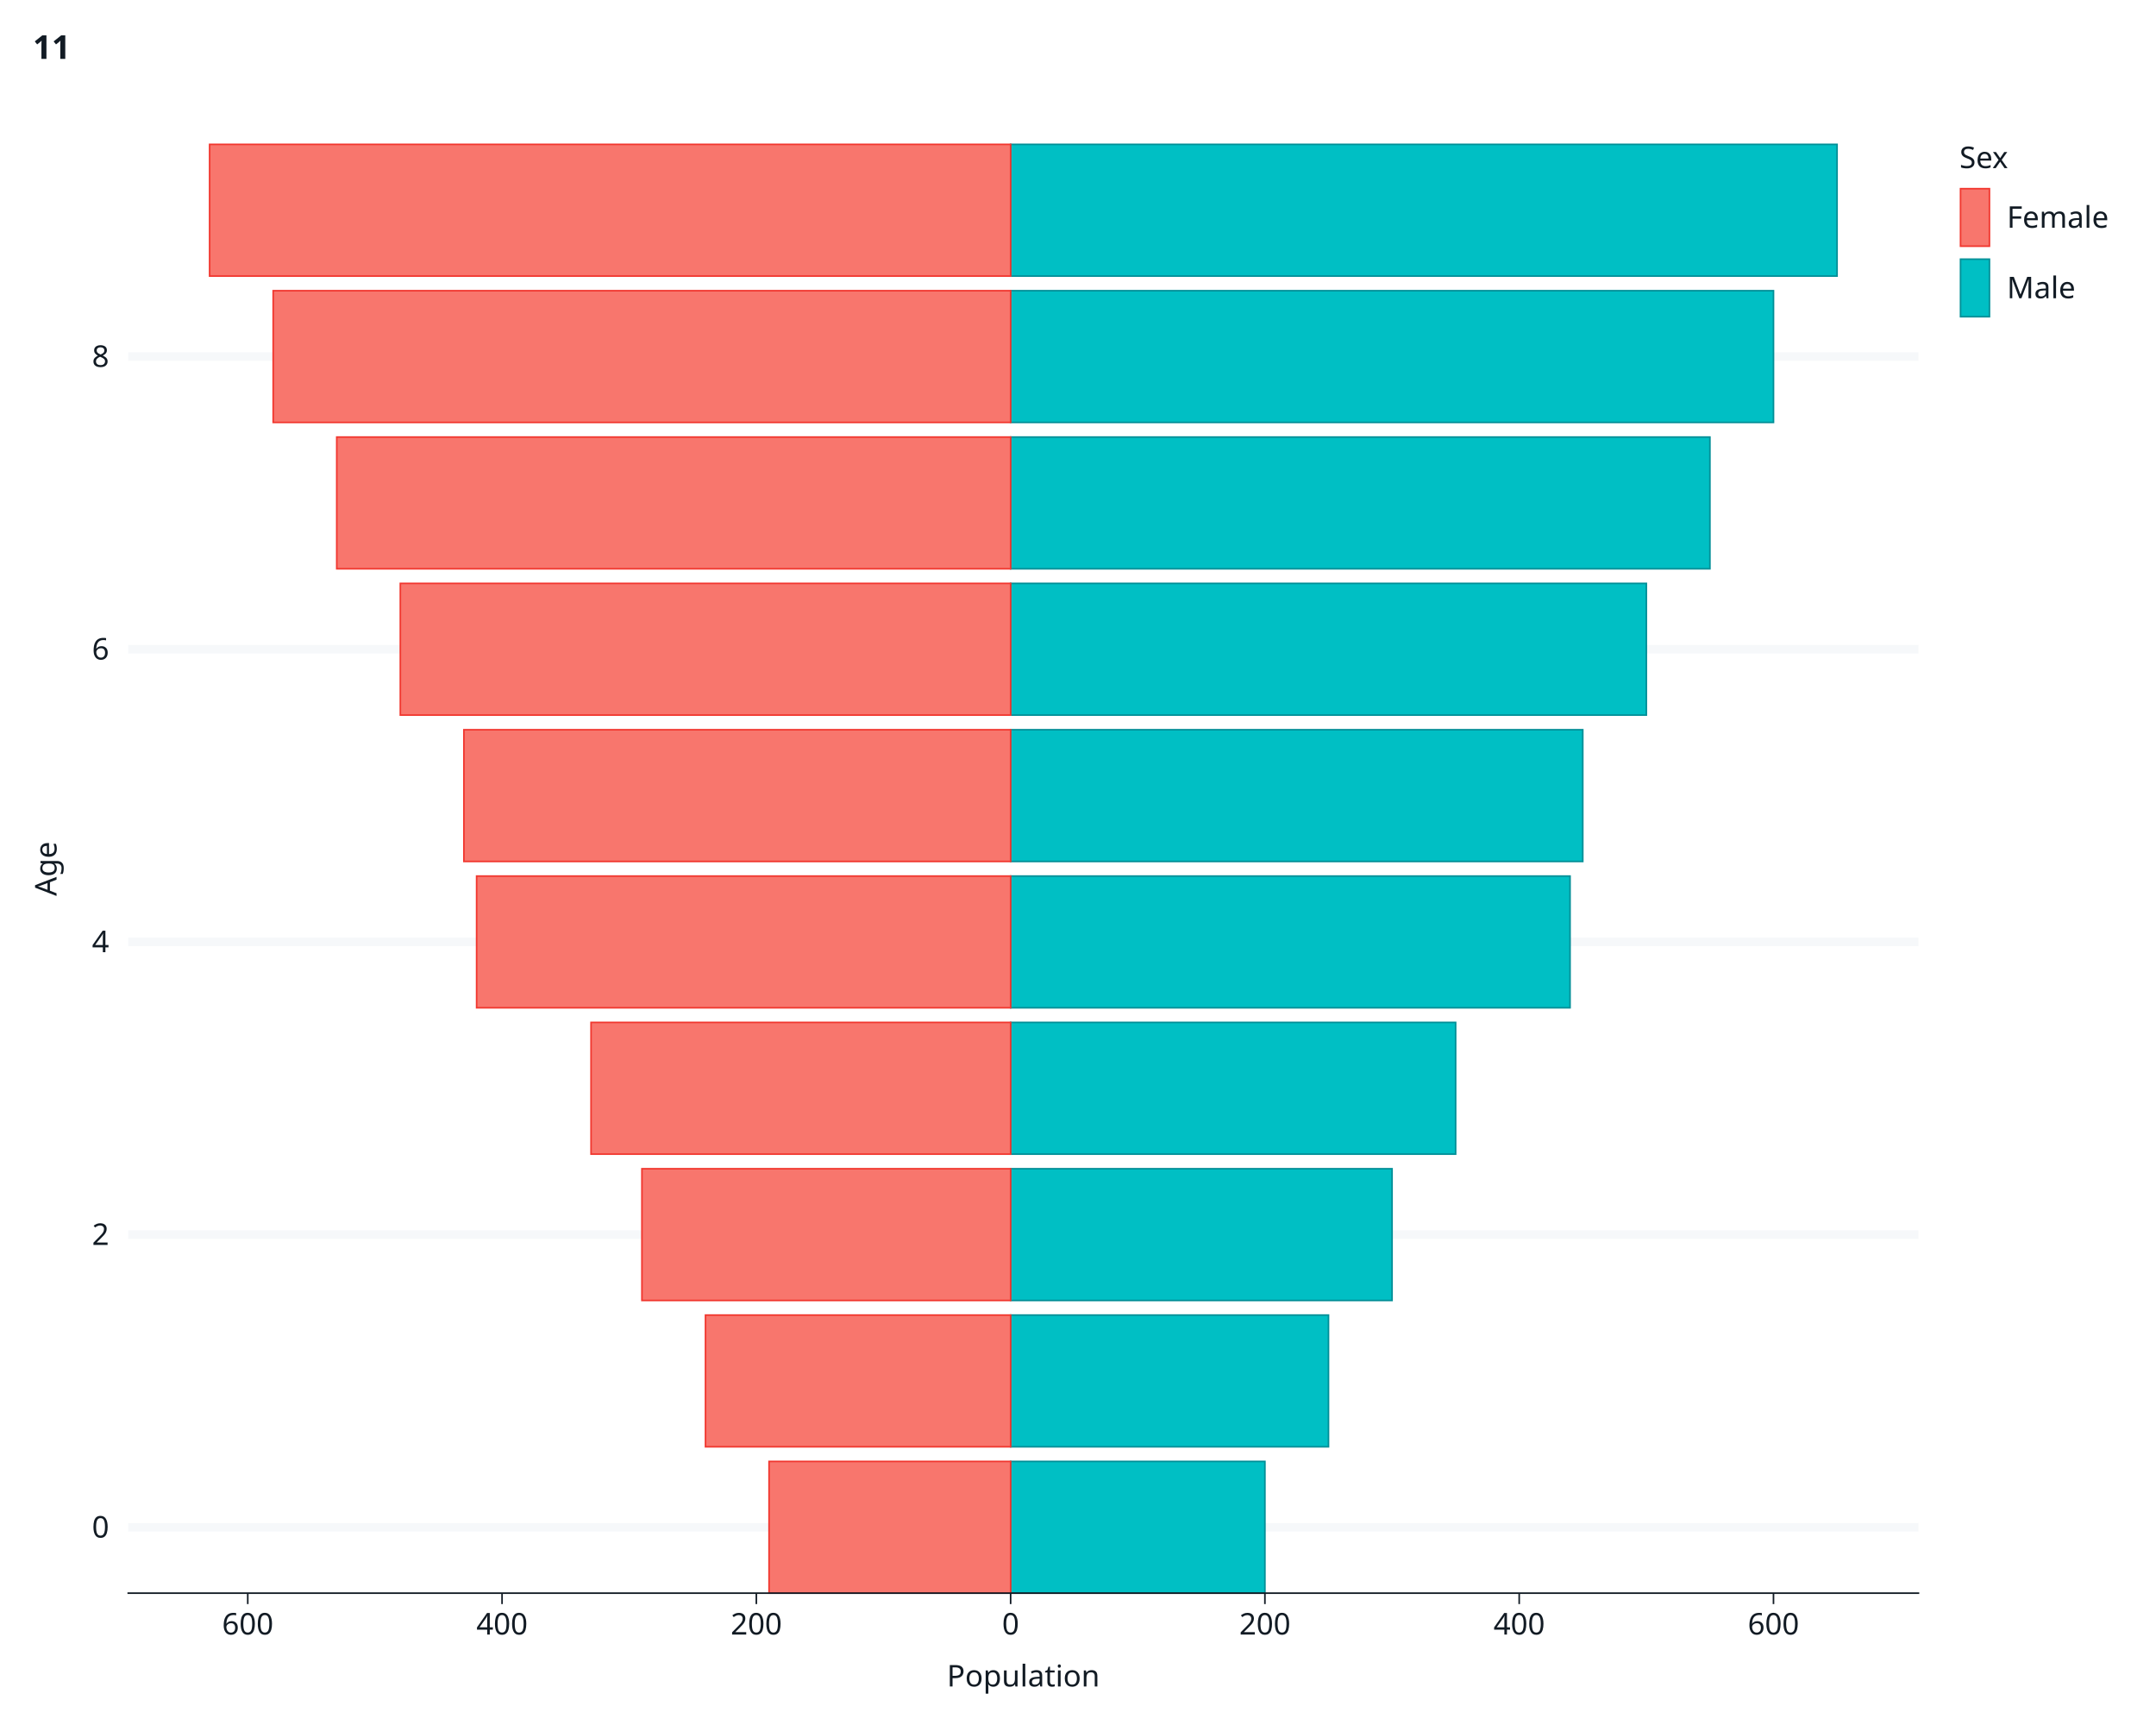
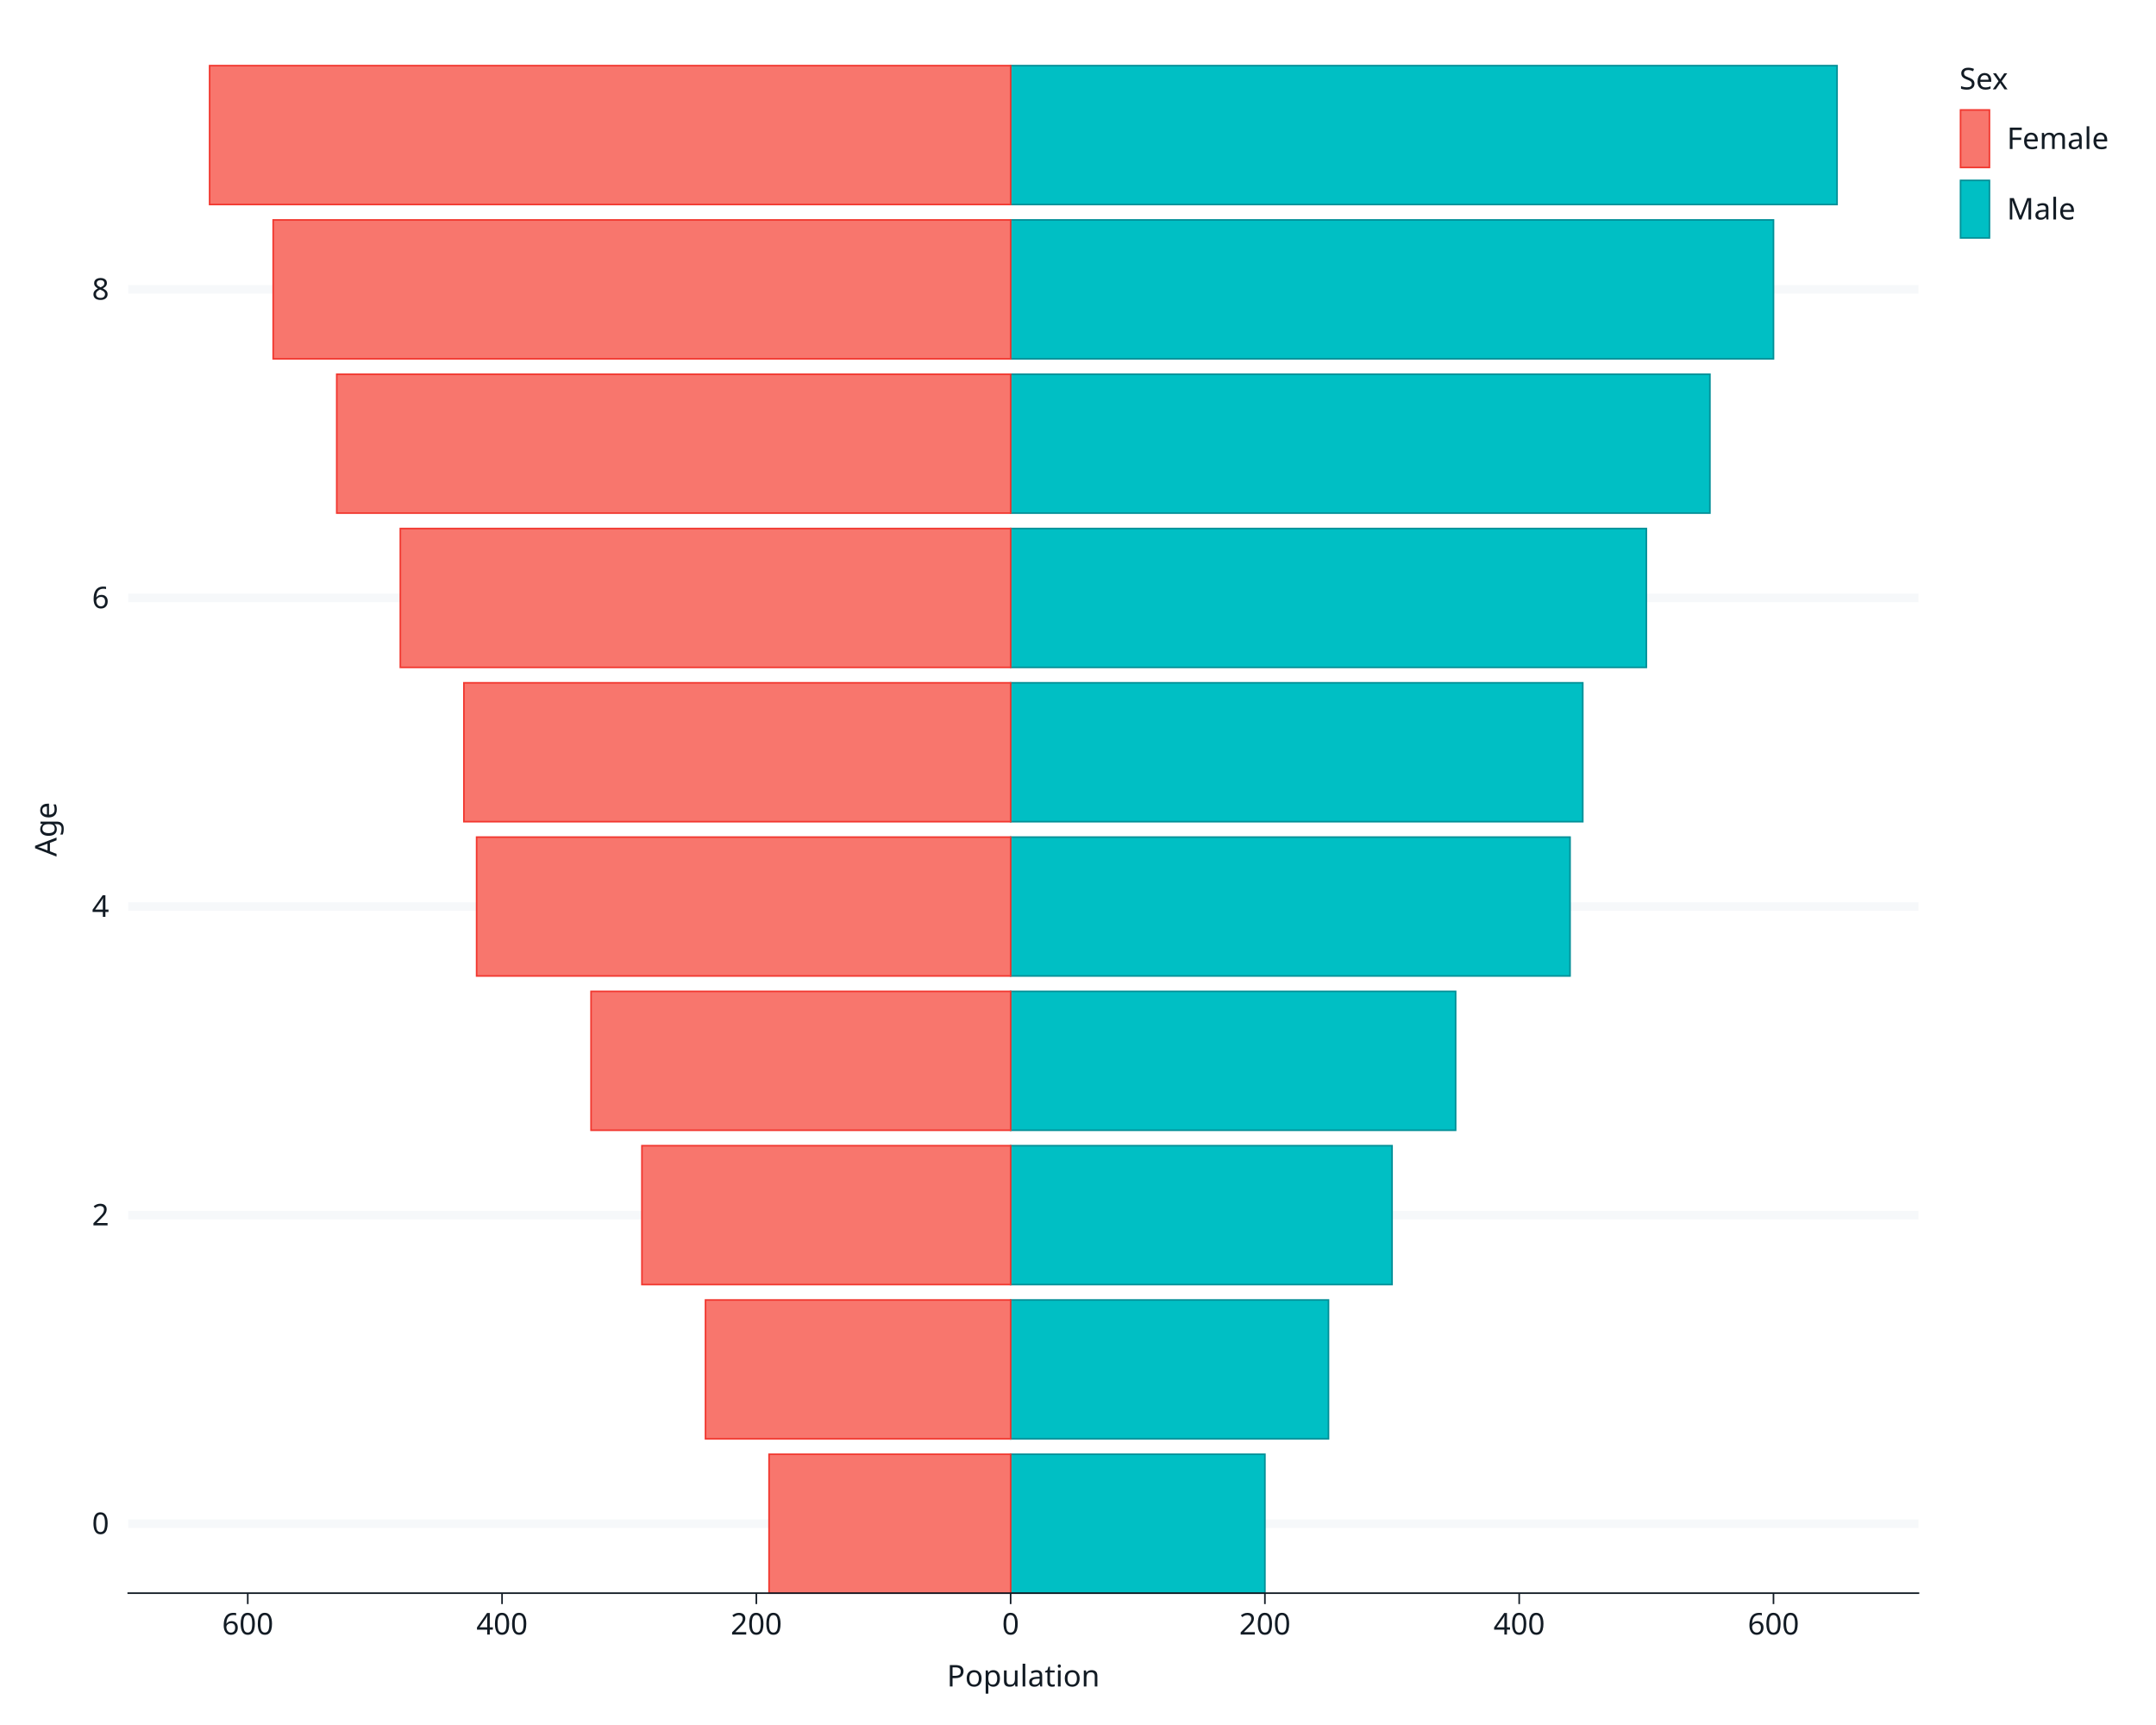
<svg xmlns="http://www.w3.org/2000/svg" class="svglite" data-engine-version="2.0" width="720.00pt" height="576.00pt" viewBox="0 0 720.00 576.00">
  <defs>
    <style type="text/css">
    .svglite line, .svglite polyline, .svglite polygon, .svglite path, .svglite rect, .svglite circle {
      fill: none;
      stroke: #000000;
      stroke-linecap: round;
      stroke-linejoin: round;
      stroke-miterlimit: 10.00;
    }
  </style>
  </defs>
  <rect width="100%" height="100%" style="stroke: none; fill: #FFFFFF;" />
  <defs>
    <clipPath id="cpMC4wMHw3MjAuMDB8MC4wMHw1NzYuMDA=">
      <rect x="0.00" y="0.00" width="720.00" height="576.00" />
    </clipPath>
  </defs>
  <g clip-path="url(#cpMC4wMHw3MjAuMDB8MC4wMHw1NzYuMDA=)">
    <rect x="0" y="0.00" width="720.00" height="576.00" style="stroke-width: 1.07; stroke: #FFFFFF; fill: #FFFFFF;" />
-     <rect x="42.83" y="48.21" width="597.84" height="483.76" style="stroke-width: 1.07; stroke: #FFFFFF; fill: #FFFFFF;" />
-     <polyline points="125.20,531.97 125.20,48.21 " style="stroke-width: 2.84; stroke: none; stroke-linecap: butt;" />
-     <polyline points="210.12,531.97 210.12,48.21 " style="stroke-width: 2.84; stroke: none; stroke-linecap: butt;" />
-     <polyline points="295.04,531.97 295.04,48.21 " style="stroke-width: 2.84; stroke: none; stroke-linecap: butt;" />
-     <polyline points="379.96,531.97 379.96,48.21 " style="stroke-width: 2.84; stroke: none; stroke-linecap: butt;" />
-     <polyline points="464.88,531.97 464.88,48.21 " style="stroke-width: 2.84; stroke: none; stroke-linecap: butt;" />
-     <polyline points="549.80,531.97 549.80,48.21 " style="stroke-width: 2.84; stroke: none; stroke-linecap: butt;" />
-     <polyline points="634.72,531.97 634.72,48.21 " style="stroke-width: 2.84; stroke: none; stroke-linecap: butt;" />
-     <polyline points="42.83,509.98 640.67,509.98 " style="stroke-width: 2.84; stroke: #F6F8FA; stroke-linecap: butt;" />
-     <polyline points="42.83,412.25 640.67,412.25 " style="stroke-width: 2.84; stroke: #F6F8FA; stroke-linecap: butt;" />
-     <polyline points="42.83,314.52 640.67,314.52 " style="stroke-width: 2.84; stroke: #F6F8FA; stroke-linecap: butt;" />
-     <polyline points="42.83,216.79 640.67,216.79 " style="stroke-width: 2.84; stroke: #F6F8FA; stroke-linecap: butt;" />
-     <polyline points="42.83,119.06 640.67,119.06 " style="stroke-width: 2.84; stroke: #F6F8FA; stroke-linecap: butt;" />
-     <polyline points="82.74,531.97 82.74,48.21 " style="stroke-width: 2.84; stroke: none; stroke-linecap: butt;" />
-     <polyline points="167.66,531.97 167.66,48.21 " style="stroke-width: 2.84; stroke: none; stroke-linecap: butt;" />
-     <polyline points="252.58,531.97 252.58,48.21 " style="stroke-width: 2.84; stroke: none; stroke-linecap: butt;" />
-     <polyline points="337.50,531.97 337.50,48.21 " style="stroke-width: 2.84; stroke: none; stroke-linecap: butt;" />
-     <polyline points="422.42,531.97 422.42,48.21 " style="stroke-width: 2.84; stroke: none; stroke-linecap: butt;" />
-     <polyline points="507.34,531.97 507.34,48.21 " style="stroke-width: 2.84; stroke: none; stroke-linecap: butt;" />
-     <polyline points="592.26,531.97 592.26,48.21 " style="stroke-width: 2.84; stroke: none; stroke-linecap: butt;" />
-     <rect x="337.50" y="487.99" width="84.92" height="43.98" style="stroke-width: 0.53; stroke: #008F97; stroke-linecap: butt; stroke-linejoin: miter; fill: #00BFC4;" />
-     <rect x="337.50" y="439.12" width="106.15" height="43.98" style="stroke-width: 0.53; stroke: #008F97; stroke-linecap: butt; stroke-linejoin: miter; fill: #00BFC4;" />
-     <rect x="337.50" y="390.26" width="127.38" height="43.98" style="stroke-width: 0.53; stroke: #008F97; stroke-linecap: butt; stroke-linejoin: miter; fill: #00BFC4;" />
-     <rect x="337.50" y="341.40" width="148.61" height="43.98" style="stroke-width: 0.53; stroke: #008F97; stroke-linecap: butt; stroke-linejoin: miter; fill: #00BFC4;" />
-     <rect x="337.50" y="292.53" width="186.82" height="43.98" style="stroke-width: 0.53; stroke: #008F97; stroke-linecap: butt; stroke-linejoin: miter; fill: #00BFC4;" />
-     <rect x="337.50" y="243.67" width="191.07" height="43.98" style="stroke-width: 0.53; stroke: #008F97; stroke-linecap: butt; stroke-linejoin: miter; fill: #00BFC4;" />
-     <rect x="337.50" y="194.80" width="212.30" height="43.98" style="stroke-width: 0.53; stroke: #008F97; stroke-linecap: butt; stroke-linejoin: miter; fill: #00BFC4;" />
-     <rect x="337.50" y="145.94" width="233.53" height="43.98" style="stroke-width: 0.53; stroke: #008F97; stroke-linecap: butt; stroke-linejoin: miter; fill: #00BFC4;" />
-     <rect x="337.50" y="97.07" width="254.76" height="43.98" style="stroke-width: 0.53; stroke: #008F97; stroke-linecap: butt; stroke-linejoin: miter; fill: #00BFC4;" />
-     <rect x="337.50" y="48.21" width="275.99" height="43.98" style="stroke-width: 0.53; stroke: #008F97; stroke-linecap: butt; stroke-linejoin: miter; fill: #00BFC4;" />
-     <rect x="256.83" y="487.99" width="80.67" height="43.98" style="stroke-width: 0.53; stroke: #F1372F; stroke-linecap: butt; stroke-linejoin: miter; fill: #F8766D;" />
-     <rect x="235.60" y="439.12" width="101.90" height="43.98" style="stroke-width: 0.53; stroke: #F1372F; stroke-linecap: butt; stroke-linejoin: miter; fill: #F8766D;" />
-     <rect x="214.37" y="390.26" width="123.13" height="43.98" style="stroke-width: 0.53; stroke: #F1372F; stroke-linecap: butt; stroke-linejoin: miter; fill: #F8766D;" />
-     <rect x="197.38" y="341.40" width="140.12" height="43.98" style="stroke-width: 0.53; stroke: #F1372F; stroke-linecap: butt; stroke-linejoin: miter; fill: #F8766D;" />
-     <rect x="159.17" y="292.53" width="178.33" height="43.98" style="stroke-width: 0.53; stroke: #F1372F; stroke-linecap: butt; stroke-linejoin: miter; fill: #F8766D;" />
-     <rect x="154.92" y="243.67" width="182.58" height="43.98" style="stroke-width: 0.53; stroke: #F1372F; stroke-linecap: butt; stroke-linejoin: miter; fill: #F8766D;" />
-     <rect x="133.69" y="194.80" width="203.81" height="43.98" style="stroke-width: 0.53; stroke: #F1372F; stroke-linecap: butt; stroke-linejoin: miter; fill: #F8766D;" />
-     <rect x="112.46" y="145.94" width="225.04" height="43.98" style="stroke-width: 0.53; stroke: #F1372F; stroke-linecap: butt; stroke-linejoin: miter; fill: #F8766D;" />
-     <rect x="91.23" y="97.07" width="246.27" height="43.98" style="stroke-width: 0.53; stroke: #F1372F; stroke-linecap: butt; stroke-linejoin: miter; fill: #F8766D;" />
-     <rect x="70.00" y="48.21" width="267.50" height="43.98" style="stroke-width: 0.53; stroke: #F1372F; stroke-linecap: butt; stroke-linejoin: miter; fill: #F8766D;" />
-     <polyline points="42.83,531.97 42.83,48.21 " style="stroke-width: 0.53; stroke: none; stroke-linecap: square;" />
-     <text x="36.44" y="513.42" text-anchor="end" style="font-size: 10.00px; fill: #121B24; font-family: sans;" textLength="5.56px" lengthAdjust="spacingAndGlyphs">0</text>
-     <text x="36.44" y="415.69" text-anchor="end" style="font-size: 10.00px; fill: #121B24; font-family: sans;" textLength="5.56px" lengthAdjust="spacingAndGlyphs">2</text>
-     <text x="36.44" y="317.96" text-anchor="end" style="font-size: 10.00px; fill: #121B24; font-family: sans;" textLength="5.56px" lengthAdjust="spacingAndGlyphs">4</text>
-     <text x="36.44" y="220.23" text-anchor="end" style="font-size: 10.00px; fill: #121B24; font-family: sans;" textLength="5.56px" lengthAdjust="spacingAndGlyphs">6</text>
-     <text x="36.44" y="122.50" text-anchor="end" style="font-size: 10.00px; fill: #121B24; font-family: sans;" textLength="5.56px" lengthAdjust="spacingAndGlyphs">8</text>
-     <polyline points="39.18,509.98 42.83,509.98 " style="stroke-width: 0.53; stroke: none; stroke-linecap: butt;" />
-     <polyline points="39.18,412.25 42.83,412.25 " style="stroke-width: 0.53; stroke: none; stroke-linecap: butt;" />
-     <polyline points="39.18,314.52 42.83,314.52 " style="stroke-width: 0.53; stroke: none; stroke-linecap: butt;" />
-     <polyline points="39.18,216.79 42.83,216.79 " style="stroke-width: 0.53; stroke: none; stroke-linecap: butt;" />
-     <polyline points="39.18,119.06 42.83,119.06 " style="stroke-width: 0.53; stroke: none; stroke-linecap: butt;" />
+     <rect x="42.83" y="21.92" width="597.84" height="510.05" style="stroke-width: 1.07; stroke: #FFFFFF; fill: #FFFFFF;" />
+     <polyline points="125.20,531.97 125.20,21.92 " style="stroke-width: 2.84; stroke: none; stroke-linecap: butt;" />
+     <polyline points="210.12,531.97 210.12,21.92 " style="stroke-width: 2.84; stroke: none; stroke-linecap: butt;" />
+     <polyline points="295.04,531.97 295.04,21.92 " style="stroke-width: 2.84; stroke: none; stroke-linecap: butt;" />
+     <polyline points="379.96,531.97 379.96,21.92 " style="stroke-width: 2.84; stroke: none; stroke-linecap: butt;" />
+     <polyline points="464.88,531.97 464.88,21.92 " style="stroke-width: 2.84; stroke: none; stroke-linecap: butt;" />
+     <polyline points="549.80,531.97 549.80,21.92 " style="stroke-width: 2.84; stroke: none; stroke-linecap: butt;" />
+     <polyline points="634.72,531.97 634.72,21.92 " style="stroke-width: 2.84; stroke: none; stroke-linecap: butt;" />
+     <polyline points="42.83,508.78 640.67,508.78 " style="stroke-width: 2.84; stroke: #F6F8FA; stroke-linecap: butt;" />
+     <polyline points="42.83,405.74 640.67,405.74 " style="stroke-width: 2.84; stroke: #F6F8FA; stroke-linecap: butt;" />
+     <polyline points="42.83,302.70 640.67,302.70 " style="stroke-width: 2.84; stroke: #F6F8FA; stroke-linecap: butt;" />
+     <polyline points="42.83,199.66 640.67,199.66 " style="stroke-width: 2.84; stroke: #F6F8FA; stroke-linecap: butt;" />
+     <polyline points="42.83,96.62 640.67,96.62 " style="stroke-width: 2.84; stroke: #F6F8FA; stroke-linecap: butt;" />
+     <polyline points="82.74,531.97 82.74,21.92 " style="stroke-width: 2.84; stroke: none; stroke-linecap: butt;" />
+     <polyline points="167.66,531.97 167.66,21.92 " style="stroke-width: 2.84; stroke: none; stroke-linecap: butt;" />
+     <polyline points="252.58,531.97 252.58,21.92 " style="stroke-width: 2.84; stroke: none; stroke-linecap: butt;" />
+     <polyline points="337.50,531.97 337.50,21.92 " style="stroke-width: 2.84; stroke: none; stroke-linecap: butt;" />
+     <polyline points="422.42,531.97 422.42,21.92 " style="stroke-width: 2.84; stroke: none; stroke-linecap: butt;" />
+     <polyline points="507.34,531.97 507.34,21.92 " style="stroke-width: 2.84; stroke: none; stroke-linecap: butt;" />
+     <polyline points="592.26,531.97 592.26,21.92 " style="stroke-width: 2.84; stroke: none; stroke-linecap: butt;" />
+     <rect x="337.50" y="485.60" width="84.92" height="46.37" style="stroke-width: 0.53; stroke: #008F97; stroke-linecap: butt; stroke-linejoin: miter; fill: #00BFC4;" />
+     <rect x="337.50" y="434.08" width="106.15" height="46.37" style="stroke-width: 0.53; stroke: #008F97; stroke-linecap: butt; stroke-linejoin: miter; fill: #00BFC4;" />
+     <rect x="337.50" y="382.56" width="127.38" height="46.37" style="stroke-width: 0.53; stroke: #008F97; stroke-linecap: butt; stroke-linejoin: miter; fill: #00BFC4;" />
+     <rect x="337.50" y="331.04" width="148.61" height="46.37" style="stroke-width: 0.53; stroke: #008F97; stroke-linecap: butt; stroke-linejoin: miter; fill: #00BFC4;" />
+     <rect x="337.50" y="279.52" width="186.82" height="46.37" style="stroke-width: 0.53; stroke: #008F97; stroke-linecap: butt; stroke-linejoin: miter; fill: #00BFC4;" />
+     <rect x="337.50" y="228.00" width="191.07" height="46.37" style="stroke-width: 0.53; stroke: #008F97; stroke-linecap: butt; stroke-linejoin: miter; fill: #00BFC4;" />
+     <rect x="337.50" y="176.48" width="212.30" height="46.37" style="stroke-width: 0.53; stroke: #008F97; stroke-linecap: butt; stroke-linejoin: miter; fill: #00BFC4;" />
+     <rect x="337.50" y="124.96" width="233.53" height="46.37" style="stroke-width: 0.53; stroke: #008F97; stroke-linecap: butt; stroke-linejoin: miter; fill: #00BFC4;" />
+     <rect x="337.50" y="73.44" width="254.76" height="46.37" style="stroke-width: 0.53; stroke: #008F97; stroke-linecap: butt; stroke-linejoin: miter; fill: #00BFC4;" />
+     <rect x="337.50" y="21.92" width="275.99" height="46.37" style="stroke-width: 0.53; stroke: #008F97; stroke-linecap: butt; stroke-linejoin: miter; fill: #00BFC4;" />
+     <rect x="256.83" y="485.60" width="80.67" height="46.37" style="stroke-width: 0.53; stroke: #F1372F; stroke-linecap: butt; stroke-linejoin: miter; fill: #F8766D;" />
+     <rect x="235.60" y="434.08" width="101.90" height="46.37" style="stroke-width: 0.53; stroke: #F1372F; stroke-linecap: butt; stroke-linejoin: miter; fill: #F8766D;" />
+     <rect x="214.37" y="382.56" width="123.13" height="46.37" style="stroke-width: 0.53; stroke: #F1372F; stroke-linecap: butt; stroke-linejoin: miter; fill: #F8766D;" />
+     <rect x="197.38" y="331.04" width="140.12" height="46.37" style="stroke-width: 0.53; stroke: #F1372F; stroke-linecap: butt; stroke-linejoin: miter; fill: #F8766D;" />
+     <rect x="159.17" y="279.52" width="178.33" height="46.37" style="stroke-width: 0.53; stroke: #F1372F; stroke-linecap: butt; stroke-linejoin: miter; fill: #F8766D;" />
+     <rect x="154.92" y="228.00" width="182.58" height="46.37" style="stroke-width: 0.53; stroke: #F1372F; stroke-linecap: butt; stroke-linejoin: miter; fill: #F8766D;" />
+     <rect x="133.69" y="176.48" width="203.81" height="46.37" style="stroke-width: 0.53; stroke: #F1372F; stroke-linecap: butt; stroke-linejoin: miter; fill: #F8766D;" />
+     <rect x="112.46" y="124.96" width="225.04" height="46.37" style="stroke-width: 0.53; stroke: #F1372F; stroke-linecap: butt; stroke-linejoin: miter; fill: #F8766D;" />
+     <rect x="91.23" y="73.44" width="246.27" height="46.37" style="stroke-width: 0.53; stroke: #F1372F; stroke-linecap: butt; stroke-linejoin: miter; fill: #F8766D;" />
+     <rect x="70.00" y="21.92" width="267.50" height="46.37" style="stroke-width: 0.53; stroke: #F1372F; stroke-linecap: butt; stroke-linejoin: miter; fill: #F8766D;" />
+     <polyline points="42.83,531.97 42.83,21.92 " style="stroke-width: 0.53; stroke: none; stroke-linecap: square;" />
+     <text x="36.44" y="512.22" text-anchor="end" style="font-size: 10.00px; fill: #121B24; font-family: sans;" textLength="5.56px" lengthAdjust="spacingAndGlyphs">0</text>
+     <text x="36.44" y="409.18" text-anchor="end" style="font-size: 10.00px; fill: #121B24; font-family: sans;" textLength="5.56px" lengthAdjust="spacingAndGlyphs">2</text>
+     <text x="36.44" y="306.14" text-anchor="end" style="font-size: 10.00px; fill: #121B24; font-family: sans;" textLength="5.56px" lengthAdjust="spacingAndGlyphs">4</text>
+     <text x="36.44" y="203.10" text-anchor="end" style="font-size: 10.00px; fill: #121B24; font-family: sans;" textLength="5.56px" lengthAdjust="spacingAndGlyphs">6</text>
+     <text x="36.44" y="100.06" text-anchor="end" style="font-size: 10.00px; fill: #121B24; font-family: sans;" textLength="5.56px" lengthAdjust="spacingAndGlyphs">8</text>
+     <polyline points="39.18,508.78 42.83,508.78 " style="stroke-width: 0.53; stroke: none; stroke-linecap: butt;" />
+     <polyline points="39.18,405.74 42.83,405.74 " style="stroke-width: 0.53; stroke: none; stroke-linecap: butt;" />
+     <polyline points="39.18,302.70 42.83,302.70 " style="stroke-width: 0.53; stroke: none; stroke-linecap: butt;" />
+     <polyline points="39.18,199.66 42.83,199.66 " style="stroke-width: 0.53; stroke: none; stroke-linecap: butt;" />
+     <polyline points="39.18,96.62 42.83,96.62 " style="stroke-width: 0.53; stroke: none; stroke-linecap: butt;" />
    <polyline points="42.83,531.97 640.67,531.97 " style="stroke-width: 0.53; stroke: #121B24; stroke-linecap: square;" />
    <polyline points="82.74,535.62 82.74,531.97 " style="stroke-width: 0.53; stroke: #121B24; stroke-linecap: butt;" />
    <polyline points="167.66,535.62 167.66,531.97 " style="stroke-width: 0.53; stroke: #121B24; stroke-linecap: butt;" />
    <polyline points="252.58,535.62 252.58,531.97 " style="stroke-width: 0.53; stroke: #121B24; stroke-linecap: butt;" />
    <polyline points="337.50,535.62 337.50,531.97 " style="stroke-width: 0.53; stroke: #121B24; stroke-linecap: butt;" />
    <polyline points="422.42,535.62 422.42,531.97 " style="stroke-width: 0.53; stroke: #121B24; stroke-linecap: butt;" />
    <polyline points="507.34,535.62 507.34,531.97 " style="stroke-width: 0.53; stroke: #121B24; stroke-linecap: butt;" />
    <polyline points="592.26,535.62 592.26,531.97 " style="stroke-width: 0.53; stroke: #121B24; stroke-linecap: butt;" />
    <text x="82.74" y="545.79" text-anchor="middle" style="font-size: 10.00px; fill: #121B24; font-family: sans;" textLength="16.69px" lengthAdjust="spacingAndGlyphs">600</text>
    <text x="167.66" y="545.79" text-anchor="middle" style="font-size: 10.00px; fill: #121B24; font-family: sans;" textLength="16.69px" lengthAdjust="spacingAndGlyphs">400</text>
    <text x="252.58" y="545.79" text-anchor="middle" style="font-size: 10.00px; fill: #121B24; font-family: sans;" textLength="16.69px" lengthAdjust="spacingAndGlyphs">200</text>
    <text x="337.50" y="545.79" text-anchor="middle" style="font-size: 10.00px; fill: #121B24; font-family: sans;" textLength="5.56px" lengthAdjust="spacingAndGlyphs">0</text>
    <text x="422.42" y="545.79" text-anchor="middle" style="font-size: 10.00px; fill: #121B24; font-family: sans;" textLength="16.69px" lengthAdjust="spacingAndGlyphs">200</text>
    <text x="507.34" y="545.79" text-anchor="middle" style="font-size: 10.00px; fill: #121B24; font-family: sans;" textLength="16.69px" lengthAdjust="spacingAndGlyphs">400</text>
    <text x="592.26" y="545.79" text-anchor="middle" style="font-size: 10.00px; fill: #121B24; font-family: sans;" textLength="16.69px" lengthAdjust="spacingAndGlyphs">600</text>
    <text x="341.75" y="563.13" text-anchor="middle" style="font-size: 10.00px; fill: #121B24; font-family: sans;" textLength="47.26px" lengthAdjust="spacingAndGlyphs">Population</text>
-     <text transform="translate(18.88,290.09) rotate(-90)" text-anchor="middle" style="font-size: 10.00px; fill: #121B24; font-family: sans;" textLength="17.80px" lengthAdjust="spacingAndGlyphs">Age</text>
-     <rect x="646.15" y="48.21" width="51.94" height="66.11" style="stroke-width: 1.07; stroke: #FFFFFF; fill: #FFFFFF;" />
-     <text x="654.37" y="56.13" style="font-size: 10.00px; fill: #121B24; font-family: sans;" textLength="17.24px" lengthAdjust="spacingAndGlyphs">Sex</text>
-     <rect x="654.37" y="62.65" width="10.37" height="19.92" style="stroke-width: 1.07; stroke: #FFFFFF; fill: #FFFFFF;" />
-     <rect x="654.72" y="63.00" width="9.66" height="19.21" style="stroke-width: 0.53; stroke: #F1372F; stroke-linecap: butt; stroke-linejoin: miter; fill: #F8766D;" />
-     <rect x="654.37" y="86.18" width="10.37" height="19.92" style="stroke-width: 1.07; stroke: #FFFFFF; fill: #FFFFFF;" />
-     <rect x="654.72" y="86.54" width="9.66" height="19.21" style="stroke-width: 0.53; stroke: #008F97; stroke-linecap: butt; stroke-linejoin: miter; fill: #00BFC4;" />
-     <text x="670.21" y="76.05" style="font-size: 10.00px; fill: #121B24; font-family: sans;" textLength="33.35px" lengthAdjust="spacingAndGlyphs">Female</text>
-     <text x="670.21" y="99.58" style="font-size: 10.00px; fill: #121B24; font-family: sans;" textLength="21.68px" lengthAdjust="spacingAndGlyphs">Male</text>
-     <text x="10.96" y="19.67" style="font-size: 11.00px; font-weight: bold; fill: #121B24; font-family: sans;" textLength="12.24px" lengthAdjust="spacingAndGlyphs">11</text>
+     <text transform="translate(18.88,276.94) rotate(-90)" text-anchor="middle" style="font-size: 10.00px; fill: #121B24; font-family: sans;" textLength="17.80px" lengthAdjust="spacingAndGlyphs">Age</text>
+     <rect x="646.15" y="21.92" width="51.94" height="66.11" style="stroke-width: 1.07; stroke: #FFFFFF; fill: #FFFFFF;" />
+     <text x="654.37" y="29.84" style="font-size: 10.00px; fill: #121B24; font-family: sans;" textLength="17.24px" lengthAdjust="spacingAndGlyphs">Sex</text>
+     <rect x="654.37" y="36.36" width="10.37" height="19.92" style="stroke-width: 1.07; stroke: #FFFFFF; fill: #FFFFFF;" />
+     <rect x="654.72" y="36.71" width="9.66" height="19.21" style="stroke-width: 0.53; stroke: #F1372F; stroke-linecap: butt; stroke-linejoin: miter; fill: #F8766D;" />
+     <rect x="654.37" y="59.89" width="10.37" height="19.92" style="stroke-width: 1.07; stroke: #FFFFFF; fill: #FFFFFF;" />
+     <rect x="654.72" y="60.24" width="9.66" height="19.21" style="stroke-width: 0.53; stroke: #008F97; stroke-linecap: butt; stroke-linejoin: miter; fill: #00BFC4;" />
+     <text x="670.21" y="49.75" style="font-size: 10.00px; fill: #121B24; font-family: sans;" textLength="33.35px" lengthAdjust="spacingAndGlyphs">Female</text>
+     <text x="670.21" y="73.29" style="font-size: 10.00px; fill: #121B24; font-family: sans;" textLength="21.68px" lengthAdjust="spacingAndGlyphs">Male</text>
  </g>
</svg>
